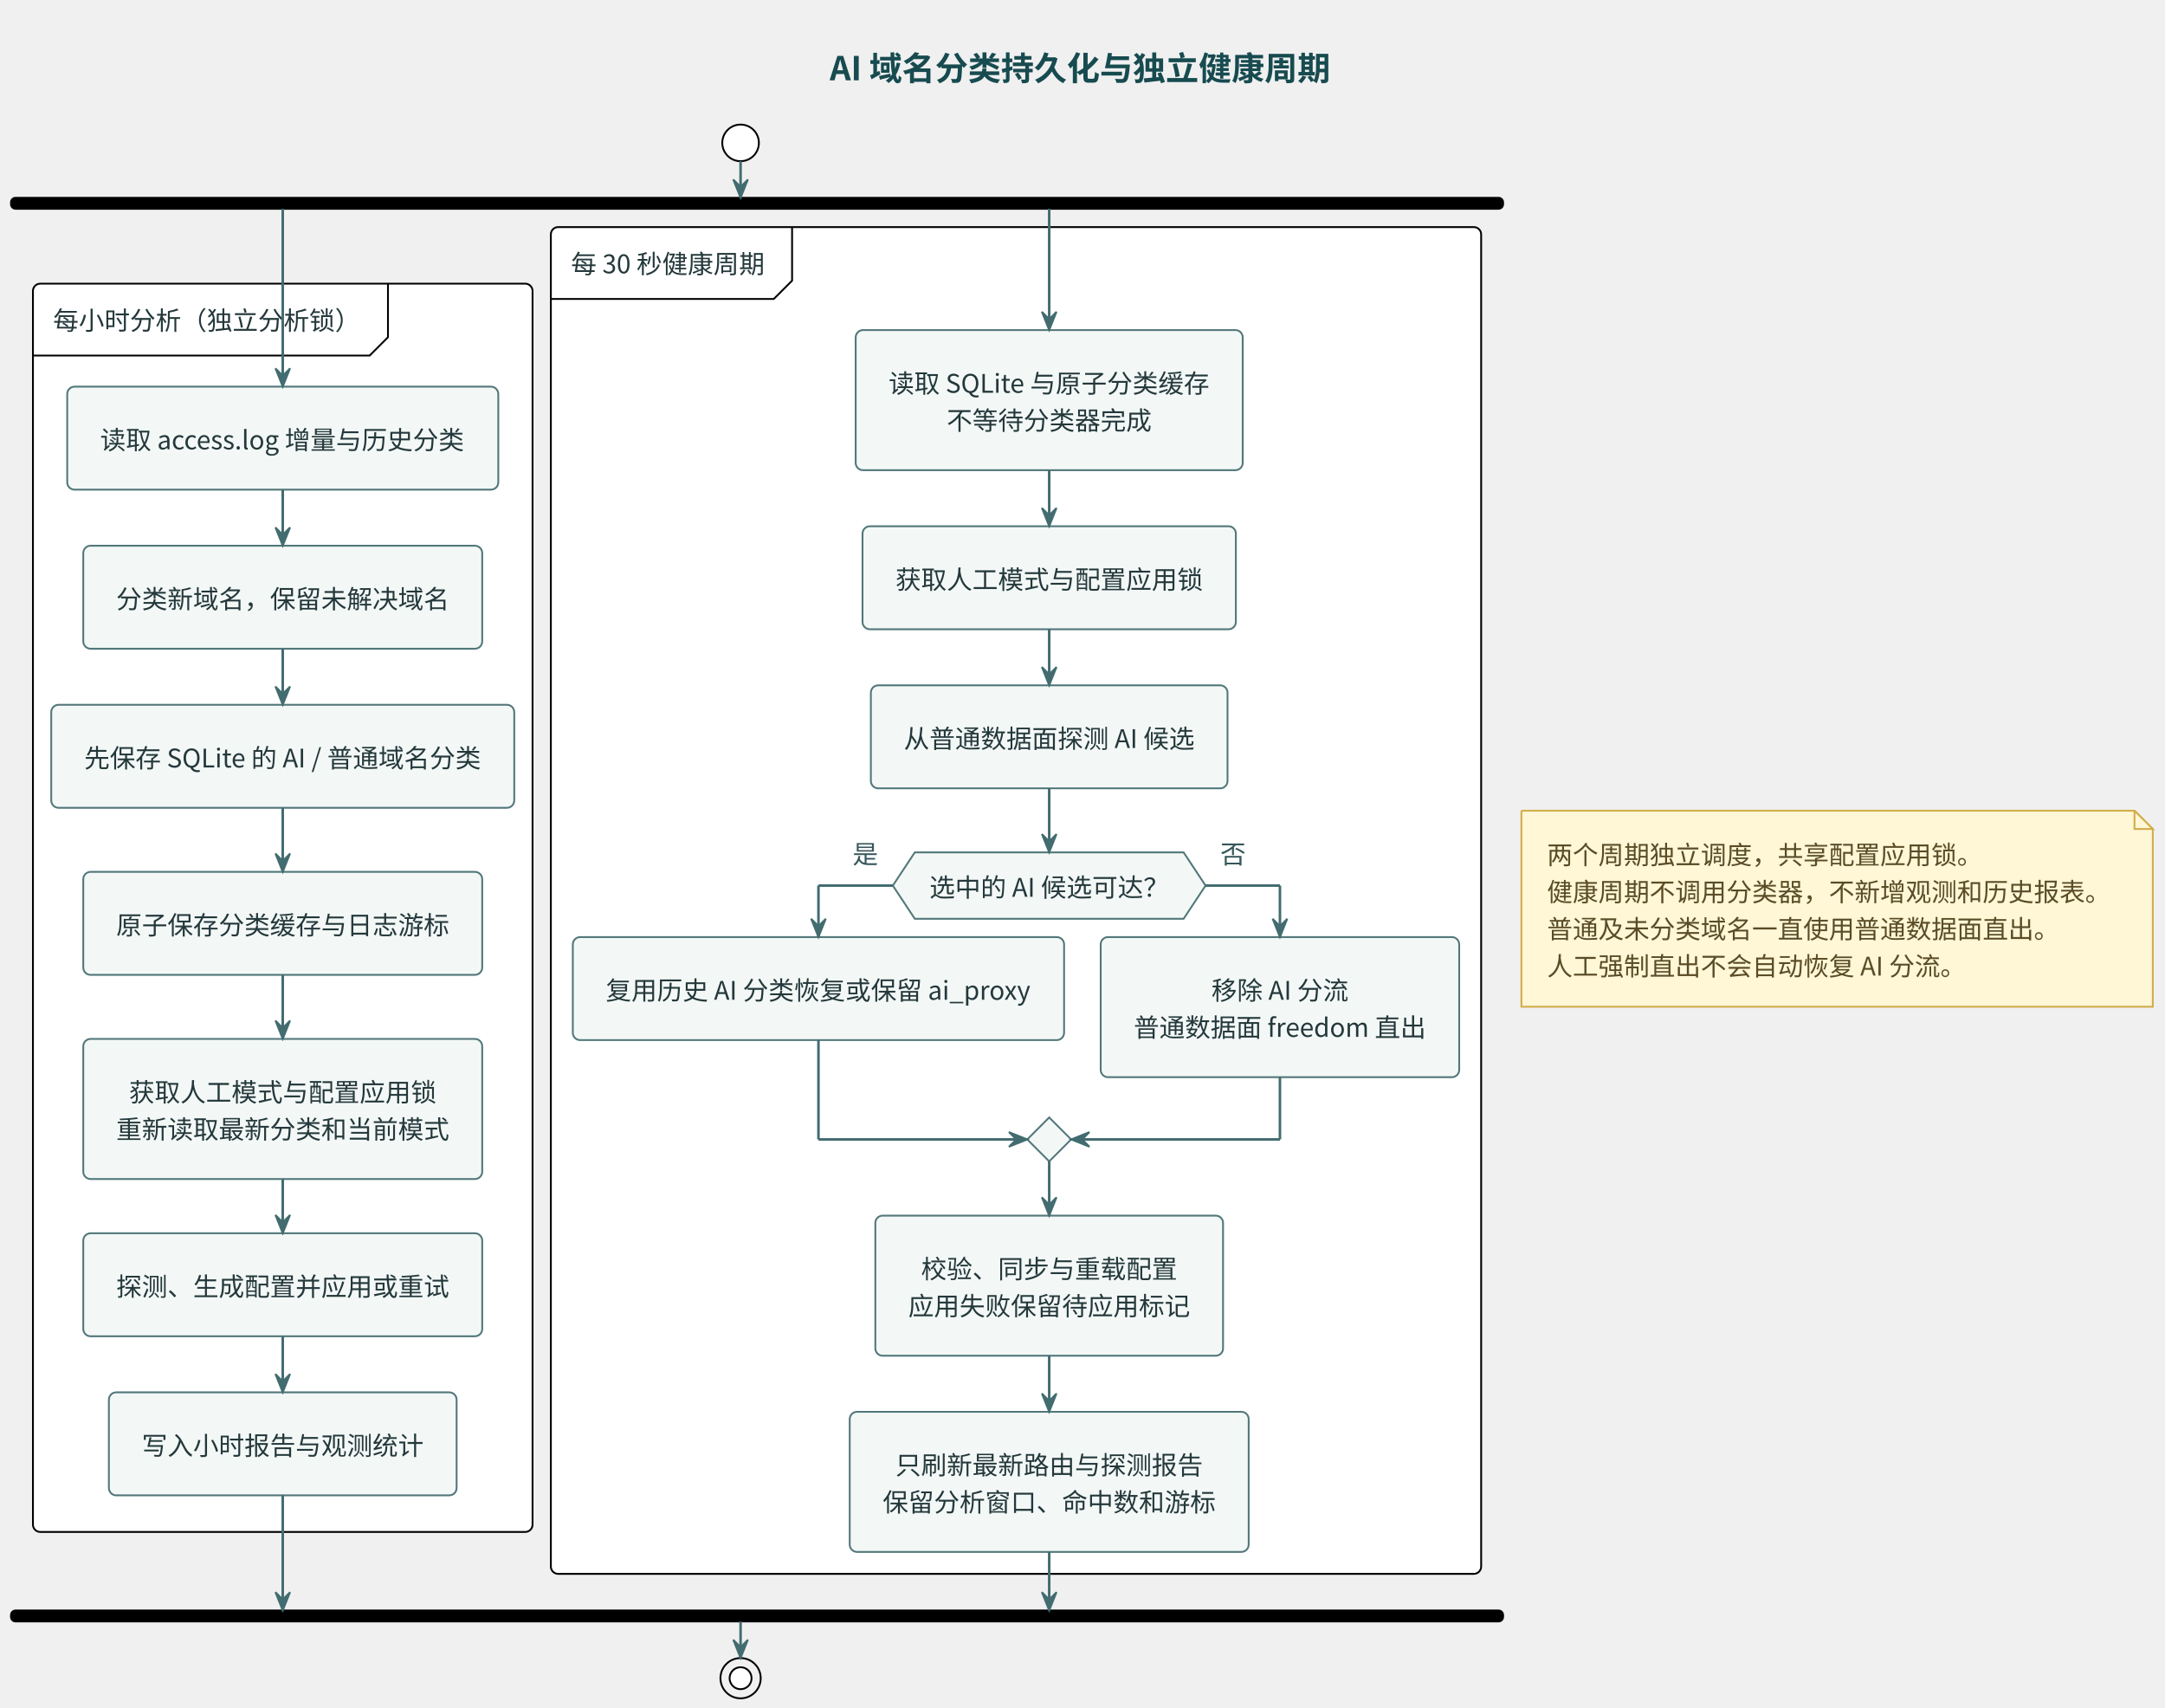
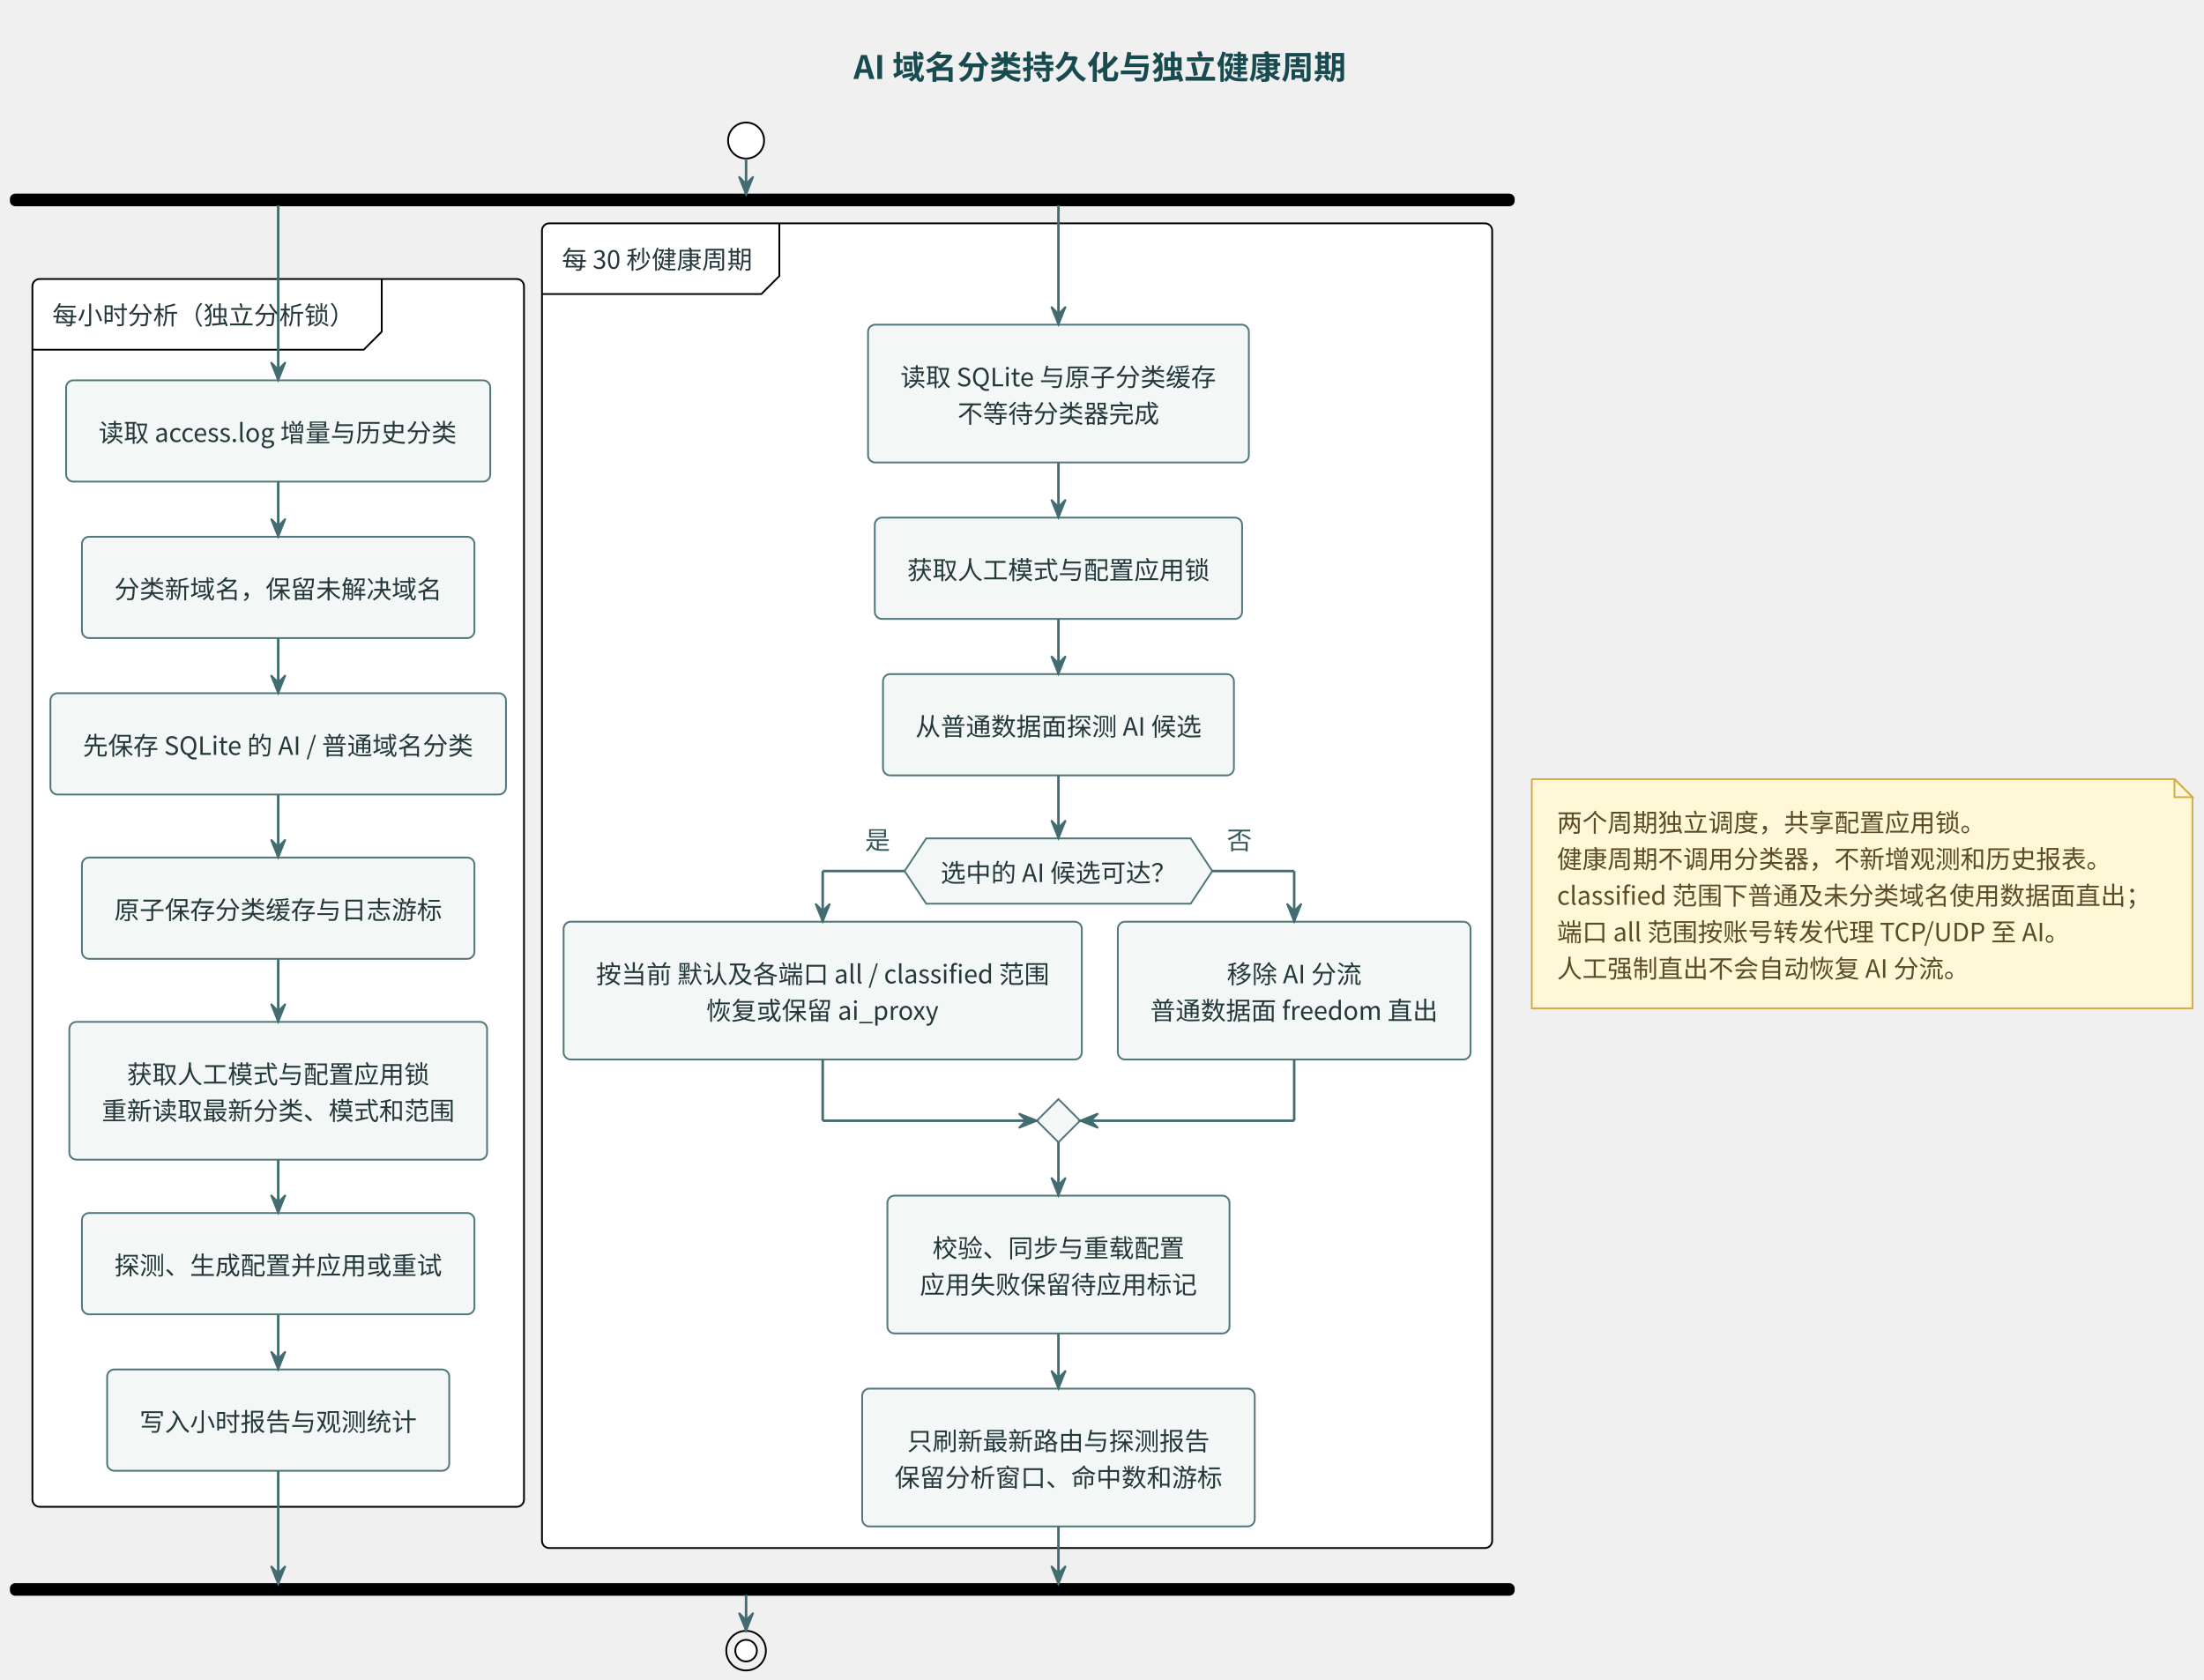
- <svg xmlns="http://www.w3.org/2000/svg" contentStyleType="text/css" data-diagram-type="ACTIVITY" height="933px" preserveAspectRatio="none" style="width:1183px;height:933px;background:#FFFFFF;" version="1.1" viewBox="0 0 1183 933" width="1183px" zoomAndPan="magnify">
+ <svg xmlns="http://www.w3.org/2000/svg" contentStyleType="text/css" data-diagram-type="ACTIVITY" height="933px" preserveAspectRatio="none" style="width:1224px;height:933px;background:#FFFFFF;" version="1.1" viewBox="0 0 1224 933" width="1224px" zoomAndPan="magnify">
  <defs />
  <g>
    <g class="title" data-source-line="2">
-       <text fill="#174B50" font-family="Noto Sans CJK SC" font-size="18" font-weight="bold" lengthAdjust="spacing" textLength="273.562" x="453.385" y="43.88">AI 域名分类持久化与独立健康周期</text>
+       <text fill="#174B50" font-family="Noto Sans CJK SC" font-size="18" font-weight="bold" lengthAdjust="spacing" textLength="273.562" x="474.021" y="43.88">AI 域名分类持久化与独立健康周期</text>
    </g>
-     <ellipse cx="404.667" cy="78.064" fill="#FFFFFF" rx="10" ry="10" style="stroke:#000000;stroke-width:1;" />
-     <path d="M831.333,442.923 L831.333,550.011 L1176.332,550.011 L1176.332,452.923 L1166.332,442.923 L831.333,442.923" fill="#FFF7D6" style="stroke:#D2AD4A;stroke-width:1;" />
-     <path d="M1166.332,442.923 L1166.332,452.923 L1176.332,452.923 L1166.332,442.923" fill="#FFF7D6" style="stroke:#D2AD4A;stroke-width:1;" />
-     <text fill="#594C26" font-family="Noto Sans CJK SC" font-size="14" lengthAdjust="spacing" textLength="237.999" x="845.333" y="472.163">两个周期独立调度，共享配置应用锁。</text>
-     <text fill="#594C26" font-family="Noto Sans CJK SC" font-size="14" lengthAdjust="spacing" textLength="307.999" x="845.333" y="492.435">健康周期不调用分类器，不新增观测和历史报表。</text>
-     <text fill="#594C26" font-family="Noto Sans CJK SC" font-size="14" lengthAdjust="spacing" textLength="279.999" x="845.333" y="512.707">普通及未分类域名一直使用普通数据面直出。</text>
-     <text fill="#594C26" font-family="Noto Sans CJK SC" font-size="14" lengthAdjust="spacing" textLength="228.885" x="845.333" y="532.979">人工强制直出不会自动恢复 AI 分流。</text>
-     <rect fill="#000000" height="6" rx="2.5" ry="2.5" style="stroke:#000000;stroke-width:1;" width="815.333" x="6" y="108.064" />
+     <ellipse cx="414.341" cy="78.064" fill="#FFFFFF" rx="10" ry="10" style="stroke:#000000;stroke-width:1;" />
+     <path d="M850.681,432.787 L850.681,560.147 L1217.604,560.147 L1217.604,442.787 L1207.604,432.787 L850.681,432.787" fill="#FFF7D6" style="stroke:#D2AD4A;stroke-width:1;" />
+     <path d="M1207.604,432.787 L1207.604,442.787 L1217.604,442.787 L1207.604,432.787" fill="#FFF7D6" style="stroke:#D2AD4A;stroke-width:1;" />
+     <text fill="#594C26" font-family="Noto Sans CJK SC" font-size="14" lengthAdjust="spacing" textLength="237.999" x="864.681" y="462.027">两个周期独立调度，共享配置应用锁。</text>
+     <text fill="#594C26" font-family="Noto Sans CJK SC" font-size="14" lengthAdjust="spacing" textLength="307.999" x="864.681" y="482.299">健康周期不调用分类器，不新增观测和历史报表。</text>
+     <text fill="#594C26" font-family="Noto Sans CJK SC" font-size="14" lengthAdjust="spacing" textLength="329.923" x="864.681" y="502.571">classified 范围下普通及未分类域名使用数据面直出；</text>
+     <text fill="#594C26" font-family="Noto Sans CJK SC" font-size="14" lengthAdjust="spacing" textLength="286.383" x="864.681" y="522.843">端口 all 范围按账号转发代理 TCP/UDP 至 AI。</text>
+     <text fill="#594C26" font-family="Noto Sans CJK SC" font-size="14" lengthAdjust="spacing" textLength="228.885" x="864.681" y="543.115">人工强制直出不会自动恢复 AI 分流。</text>
+     <rect fill="#000000" height="6" rx="2.5" ry="2.5" style="stroke:#000000;stroke-width:1;" width="834.681" x="6" y="108.064" />
    <rect fill="#FFFFFF" height="681.991" rx="4" ry="4" style="stroke:#000000;stroke-width:1;" width="272.999" x="18" y="154.972" />
    <path d="M211.999,154.972 L211.999,184.244 L201.999,194.244 L18,194.244" fill="none" style="stroke:#000000;stroke-width:1;" />
    <text fill="#24383B" font-family="Noto Sans CJK SC" font-size="14" lengthAdjust="spacing" textLength="167.999" x="29" y="180.212">每小时分析（独立分析锁）</text>
    <rect fill="#F3F8F6" height="56.272" rx="4" ry="4" style="stroke:#52777A;stroke-width:1;" width="235.541" x="36.729" y="211.244" />
    <text fill="#24383B" font-family="Noto Sans CJK SC" font-size="14" lengthAdjust="spacing" textLength="199.541" x="54.729" y="245.483">读取 access.log 增量与历史分类</text>
    <rect fill="#F3F8F6" height="56.272" rx="4" ry="4" style="stroke:#52777A;stroke-width:1;" width="217.999" x="45.5" y="298.151" />
    <text fill="#24383B" font-family="Noto Sans CJK SC" font-size="14" lengthAdjust="spacing" textLength="181.999" x="63.5" y="332.391">分类新域名，保留未解决域名</text>
    <rect fill="#F3F8F6" height="56.272" rx="4" ry="4" style="stroke:#52777A;stroke-width:1;" width="252.999" x="28" y="385.059" />
    <text fill="#24383B" font-family="Noto Sans CJK SC" font-size="14" lengthAdjust="spacing" textLength="216.999" x="46" y="419.299">先保存 SQLite 的 AI / 普通域名分类</text>
    <rect fill="#F3F8F6" height="56.272" rx="4" ry="4" style="stroke:#52777A;stroke-width:1;" width="217.999" x="45.5" y="476.331" />
    <text fill="#24383B" font-family="Noto Sans CJK SC" font-size="14" lengthAdjust="spacing" textLength="181.999" x="63.5" y="510.571">原子保存分类缓存与日志游标</text>
-     <rect fill="#F3F8F6" height="76.544" rx="4" ry="4" style="stroke:#52777A;stroke-width:1;" width="217.999" x="45.5" y="567.603" />
+     <rect fill="#F3F8F6" height="76.544" rx="4" ry="4" style="stroke:#52777A;stroke-width:1;" width="231.999" x="38.5" y="567.603" />
    <text fill="#24383B" font-family="Noto Sans CJK SC" font-size="14" lengthAdjust="spacing" textLength="167.999" x="70.5" y="601.843">获取人工模式与配置应用锁</text>
-     <text fill="#24383B" font-family="Noto Sans CJK SC" font-size="14" lengthAdjust="spacing" textLength="181.999" x="63.5" y="622.115">重新读取最新分类和当前模式</text>
+     <text fill="#24383B" font-family="Noto Sans CJK SC" font-size="14" lengthAdjust="spacing" textLength="195.999" x="56.5" y="622.115">重新读取最新分类、模式和范围</text>
    <rect fill="#F3F8F6" height="56.272" rx="4" ry="4" style="stroke:#52777A;stroke-width:1;" width="217.999" x="45.5" y="673.783" />
    <text fill="#24383B" font-family="Noto Sans CJK SC" font-size="14" lengthAdjust="spacing" textLength="181.999" x="63.5" y="708.023">探测、生成配置并应用或重试</text>
    <rect fill="#F3F8F6" height="56.272" rx="4" ry="4" style="stroke:#52777A;stroke-width:1;" width="189.999" x="59.5" y="760.691" />
    <text fill="#24383B" font-family="Noto Sans CJK SC" font-size="14" lengthAdjust="spacing" textLength="153.999" x="77.5" y="794.931">写入小时报告与观测统计</text>
-     <rect fill="#FFFFFF" height="735.807" rx="4" ry="4" style="stroke:#000000;stroke-width:1;" width="508.334" x="300.999" y="124.064" />
+     <rect fill="#FFFFFF" height="735.807" rx="4" ry="4" style="stroke:#000000;stroke-width:1;" width="527.682" x="300.999" y="124.064" />
    <path d="M432.811,124.064 L432.811,153.336 L422.811,163.336 L300.999,163.336" fill="none" style="stroke:#000000;stroke-width:1;" />
    <text fill="#24383B" font-family="Noto Sans CJK SC" font-size="14" lengthAdjust="spacing" textLength="105.812" x="311.999" y="149.304">每 30 秒健康周期</text>
-     <rect fill="#F3F8F6" height="76.544" rx="4" ry="4" style="stroke:#52777A;stroke-width:1;" width="211.489" x="467.559" y="180.336" />
-     <text fill="#24383B" font-family="Noto Sans CJK SC" font-size="14" lengthAdjust="spacing" textLength="175.489" x="485.559" y="214.576">读取 SQLite 与原子分类缓存</text>
-     <text fill="#24383B" font-family="Noto Sans CJK SC" font-size="14" lengthAdjust="spacing" textLength="111.999" x="517.303" y="234.848">不等待分类器完成</text>
-     <rect fill="#F3F8F6" height="56.272" rx="4" ry="4" style="stroke:#52777A;stroke-width:1;" width="203.999" x="471.303" y="287.515" />
-     <text fill="#24383B" font-family="Noto Sans CJK SC" font-size="14" lengthAdjust="spacing" textLength="167.999" x="489.303" y="321.755">获取人工模式与配置应用锁</text>
-     <rect fill="#F3F8F6" height="56.272" rx="4" ry="4" style="stroke:#52777A;stroke-width:1;" width="194.885" x="475.861" y="374.423" />
-     <text fill="#24383B" font-family="Noto Sans CJK SC" font-size="14" lengthAdjust="spacing" textLength="158.885" x="493.861" y="408.663">从普通数据面探测 AI 候选</text>
-     <polygon fill="#F3F8F6" points="499.861,465.695,646.746,465.695,658.746,483.831,646.746,501.967,499.861,501.967,487.861,483.831,499.861,465.695" style="stroke:#52777A;stroke-width:1;" />
-     <text fill="#24383B" font-family="Noto Sans CJK SC" font-size="14" lengthAdjust="spacing" textLength="130.885" x="507.861" y="489.935">选中的 AI 候选可达？</text>
-     <text fill="#36575B" font-family="Noto Sans CJK SC" font-size="14" lengthAdjust="spacing" textLength="14" x="465.861" y="471.799">是</text>
-     <text fill="#36575B" font-family="Noto Sans CJK SC" font-size="14" lengthAdjust="spacing" textLength="14" x="666.746" y="471.799">否</text>
-     <rect fill="#F3F8F6" height="56.272" rx="4" ry="4" style="stroke:#52777A;stroke-width:1;" width="268.441" x="312.999" y="511.967" />
-     <text fill="#24383B" font-family="Noto Sans CJK SC" font-size="14" lengthAdjust="spacing" textLength="232.441" x="330.999" y="546.207">复用历史 AI 分类恢复或保留 ai_proxy</text>
-     <rect fill="#F3F8F6" height="76.544" rx="4" ry="4" style="stroke:#52777A;stroke-width:1;" width="195.893" x="601.44" y="511.967" />
-     <text fill="#24383B" font-family="Noto Sans CJK SC" font-size="14" lengthAdjust="spacing" textLength="74.886" x="661.944" y="546.207">移除 AI 分流</text>
-     <text fill="#24383B" font-family="Noto Sans CJK SC" font-size="14" lengthAdjust="spacing" textLength="159.893" x="619.44" y="566.479">普通数据面 freedom 直出</text>
-     <polygon fill="#F3F8F6" points="573.303,610.511,585.303,622.511,573.303,634.511,561.303,622.511,573.303,610.511" style="stroke:#52777A;stroke-width:1;" />
-     <rect fill="#F3F8F6" height="76.544" rx="4" ry="4" style="stroke:#52777A;stroke-width:1;" width="189.999" x="478.303" y="664.147" />
-     <text fill="#24383B" font-family="Noto Sans CJK SC" font-size="14" lengthAdjust="spacing" textLength="139.999" x="503.303" y="698.387">校验、同步与重载配置</text>
-     <text fill="#24383B" font-family="Noto Sans CJK SC" font-size="14" lengthAdjust="spacing" textLength="153.999" x="496.303" y="718.659">应用失败保留待应用标记</text>
-     <rect fill="#F3F8F6" height="76.544" rx="4" ry="4" style="stroke:#52777A;stroke-width:1;" width="217.999" x="464.304" y="771.327" />
-     <text fill="#24383B" font-family="Noto Sans CJK SC" font-size="14" lengthAdjust="spacing" textLength="167.999" x="489.303" y="805.567">只刷新最新路由与探测报告</text>
-     <text fill="#24383B" font-family="Noto Sans CJK SC" font-size="14" lengthAdjust="spacing" textLength="181.999" x="482.304" y="825.839">保留分析窗口、命中数和游标</text>
-     <rect fill="#000000" height="6" rx="2.5" ry="2.5" style="stroke:#000000;stroke-width:1;" width="815.333" x="6" y="879.871" />
-     <ellipse cx="404.667" cy="916.871" fill="none" rx="11" ry="11" style="stroke:#000000;stroke-width:1;" />
-     <ellipse cx="404.667" cy="916.871" fill="#FFFFFF" rx="6" ry="6" style="stroke:#000000;stroke-width:1;" />
+     <rect fill="#F3F8F6" height="76.544" rx="4" ry="4" style="stroke:#52777A;stroke-width:1;" width="211.489" x="482.07" y="180.336" />
+     <text fill="#24383B" font-family="Noto Sans CJK SC" font-size="14" lengthAdjust="spacing" textLength="175.489" x="500.07" y="214.576">读取 SQLite 与原子分类缓存</text>
+     <text fill="#24383B" font-family="Noto Sans CJK SC" font-size="14" lengthAdjust="spacing" textLength="111.999" x="531.814" y="234.848">不等待分类器完成</text>
+     <rect fill="#F3F8F6" height="56.272" rx="4" ry="4" style="stroke:#52777A;stroke-width:1;" width="203.999" x="485.815" y="287.515" />
+     <text fill="#24383B" font-family="Noto Sans CJK SC" font-size="14" lengthAdjust="spacing" textLength="167.999" x="503.815" y="321.755">获取人工模式与配置应用锁</text>
+     <rect fill="#F3F8F6" height="56.272" rx="4" ry="4" style="stroke:#52777A;stroke-width:1;" width="194.885" x="490.372" y="374.423" />
+     <text fill="#24383B" font-family="Noto Sans CJK SC" font-size="14" lengthAdjust="spacing" textLength="158.885" x="508.372" y="408.663">从普通数据面探测 AI 候选</text>
+     <polygon fill="#F3F8F6" points="514.371,465.695,661.257,465.695,673.257,483.831,661.257,501.967,514.371,501.967,502.371,483.831,514.371,465.695" style="stroke:#52777A;stroke-width:1;" />
+     <text fill="#24383B" font-family="Noto Sans CJK SC" font-size="14" lengthAdjust="spacing" textLength="130.885" x="522.371" y="489.935">选中的 AI 候选可达？</text>
+     <text fill="#36575B" font-family="Noto Sans CJK SC" font-size="14" lengthAdjust="spacing" textLength="14" x="480.372" y="471.799">是</text>
+     <text fill="#36575B" font-family="Noto Sans CJK SC" font-size="14" lengthAdjust="spacing" textLength="14" x="681.257" y="471.799">否</text>
+     <rect fill="#F3F8F6" height="76.544" rx="4" ry="4" style="stroke:#52777A;stroke-width:1;" width="287.789" x="312.999" y="511.967" />
+     <text fill="#24383B" font-family="Noto Sans CJK SC" font-size="14" lengthAdjust="spacing" textLength="251.789" x="330.999" y="546.207">按当前 默认及各端口 all / classified 范围</text>
+     <text fill="#24383B" font-family="Noto Sans CJK SC" font-size="14" lengthAdjust="spacing" textLength="129.555" x="392.116" y="566.479">恢复或保留 ai_proxy</text>
+     <rect fill="#F3F8F6" height="76.544" rx="4" ry="4" style="stroke:#52777A;stroke-width:1;" width="195.893" x="620.788" y="511.967" />
+     <text fill="#24383B" font-family="Noto Sans CJK SC" font-size="14" lengthAdjust="spacing" textLength="74.886" x="681.292" y="546.207">移除 AI 分流</text>
+     <text fill="#24383B" font-family="Noto Sans CJK SC" font-size="14" lengthAdjust="spacing" textLength="159.893" x="638.788" y="566.479">普通数据面 freedom 直出</text>
+     <polygon fill="#F3F8F6" points="587.814,610.511,599.814,622.511,587.814,634.511,575.814,622.511,587.814,610.511" style="stroke:#52777A;stroke-width:1;" />
+     <rect fill="#F3F8F6" height="76.544" rx="4" ry="4" style="stroke:#52777A;stroke-width:1;" width="189.999" x="492.815" y="664.147" />
+     <text fill="#24383B" font-family="Noto Sans CJK SC" font-size="14" lengthAdjust="spacing" textLength="139.999" x="517.814" y="698.387">校验、同步与重载配置</text>
+     <text fill="#24383B" font-family="Noto Sans CJK SC" font-size="14" lengthAdjust="spacing" textLength="153.999" x="510.815" y="718.659">应用失败保留待应用标记</text>
+     <rect fill="#F3F8F6" height="76.544" rx="4" ry="4" style="stroke:#52777A;stroke-width:1;" width="217.999" x="478.815" y="771.327" />
+     <text fill="#24383B" font-family="Noto Sans CJK SC" font-size="14" lengthAdjust="spacing" textLength="167.999" x="503.815" y="805.567">只刷新最新路由与探测报告</text>
+     <text fill="#24383B" font-family="Noto Sans CJK SC" font-size="14" lengthAdjust="spacing" textLength="181.999" x="496.815" y="825.839">保留分析窗口、命中数和游标</text>
+     <rect fill="#000000" height="6" rx="2.5" ry="2.5" style="stroke:#000000;stroke-width:1;" width="834.681" x="6" y="879.871" />
+     <ellipse cx="414.341" cy="916.871" fill="none" rx="11" ry="11" style="stroke:#000000;stroke-width:1;" />
+     <ellipse cx="414.341" cy="916.871" fill="#FFFFFF" rx="6" ry="6" style="stroke:#000000;stroke-width:1;" />
    <line style="stroke:#426C70;stroke-width:1.4;" x1="154.5" x2="154.5" y1="267.515" y2="298.151" />
    <polygon fill="#426C70" points="150.5,288.151,154.5,298.151,158.5,288.151,154.5,292.151" style="stroke:#426C70;stroke-width:1;" />
    <line style="stroke:#426C70;stroke-width:1.4;" x1="154.5" x2="154.5" y1="354.423" y2="385.059" />
    <polygon fill="#426C70" points="150.5,375.059,154.5,385.059,158.5,375.059,154.5,379.059" style="stroke:#426C70;stroke-width:1;" />
    <line style="stroke:#426C70;stroke-width:1.4;" x1="154.5" x2="154.5" y1="441.331" y2="476.331" />
    <polygon fill="#426C70" points="150.5,466.331,154.5,476.331,158.5,466.331,154.5,470.331" style="stroke:#426C70;stroke-width:1;" />
    <line style="stroke:#426C70;stroke-width:1.4;" x1="154.5" x2="154.5" y1="532.603" y2="567.603" />
    <polygon fill="#426C70" points="150.5,557.603,154.5,567.603,158.5,557.603,154.5,561.603" style="stroke:#426C70;stroke-width:1;" />
    <line style="stroke:#426C70;stroke-width:1.4;" x1="154.5" x2="154.5" y1="644.147" y2="673.783" />
    <polygon fill="#426C70" points="150.5,663.783,154.5,673.783,158.5,663.783,154.5,667.783" style="stroke:#426C70;stroke-width:1;" />
    <line style="stroke:#426C70;stroke-width:1.4;" x1="154.5" x2="154.5" y1="730.055" y2="760.691" />
    <polygon fill="#426C70" points="150.5,750.691,154.5,760.691,158.5,750.691,154.5,754.691" style="stroke:#426C70;stroke-width:1;" />
-     <line style="stroke:#426C70;stroke-width:1.4;" x1="573.303" x2="573.303" y1="256.88" y2="287.515" />
-     <polygon fill="#426C70" points="569.303,277.515,573.303,287.515,577.303,277.515,573.303,281.515" style="stroke:#426C70;stroke-width:1;" />
-     <line style="stroke:#426C70;stroke-width:1.4;" x1="573.303" x2="573.303" y1="343.787" y2="374.423" />
-     <polygon fill="#426C70" points="569.303,364.423,573.303,374.423,577.303,364.423,573.303,368.423" style="stroke:#426C70;stroke-width:1;" />
-     <line style="stroke:#426C70;stroke-width:1.4;" x1="487.861" x2="447.22" y1="483.831" y2="483.831" />
-     <line style="stroke:#426C70;stroke-width:1.4;" x1="447.22" x2="447.22" y1="483.831" y2="511.967" />
-     <polygon fill="#426C70" points="443.22,501.967,447.22,511.967,451.22,501.967,447.22,505.967" style="stroke:#426C70;stroke-width:1;" />
-     <line style="stroke:#426C70;stroke-width:1.4;" x1="658.746" x2="699.387" y1="483.831" y2="483.831" />
-     <line style="stroke:#426C70;stroke-width:1.4;" x1="699.387" x2="699.387" y1="483.831" y2="511.967" />
-     <polygon fill="#426C70" points="695.387,501.967,699.387,511.967,703.387,501.967,699.387,505.967" style="stroke:#426C70;stroke-width:1;" />
-     <line style="stroke:#426C70;stroke-width:1.4;" x1="447.22" x2="447.22" y1="568.239" y2="622.511" />
-     <line style="stroke:#426C70;stroke-width:1.4;" x1="447.22" x2="561.303" y1="622.511" y2="622.511" />
-     <polygon fill="#426C70" points="551.303,618.511,561.303,622.511,551.303,626.511,555.303,622.511" style="stroke:#426C70;stroke-width:1;" />
-     <line style="stroke:#426C70;stroke-width:1.4;" x1="699.387" x2="699.387" y1="588.511" y2="622.511" />
-     <line style="stroke:#426C70;stroke-width:1.4;" x1="699.387" x2="585.303" y1="622.511" y2="622.511" />
-     <polygon fill="#426C70" points="595.303,618.511,585.303,622.511,595.303,626.511,591.303,622.511" style="stroke:#426C70;stroke-width:1;" />
-     <line style="stroke:#426C70;stroke-width:1.4;" x1="573.303" x2="573.303" y1="430.695" y2="465.695" />
-     <polygon fill="#426C70" points="569.303,455.695,573.303,465.695,577.303,455.695,573.303,459.695" style="stroke:#426C70;stroke-width:1;" />
-     <line style="stroke:#426C70;stroke-width:1.4;" x1="573.303" x2="573.303" y1="634.511" y2="664.147" />
-     <polygon fill="#426C70" points="569.303,654.147,573.303,664.147,577.303,654.147,573.303,658.147" style="stroke:#426C70;stroke-width:1;" />
-     <line style="stroke:#426C70;stroke-width:1.4;" x1="573.303" x2="573.303" y1="740.691" y2="771.327" />
-     <polygon fill="#426C70" points="569.303,761.327,573.303,771.327,577.303,761.327,573.303,765.327" style="stroke:#426C70;stroke-width:1;" />
+     <line style="stroke:#426C70;stroke-width:1.4;" x1="587.814" x2="587.814" y1="256.88" y2="287.515" />
+     <polygon fill="#426C70" points="583.814,277.515,587.814,287.515,591.814,277.515,587.814,281.515" style="stroke:#426C70;stroke-width:1;" />
+     <line style="stroke:#426C70;stroke-width:1.4;" x1="587.814" x2="587.814" y1="343.787" y2="374.423" />
+     <polygon fill="#426C70" points="583.814,364.423,587.814,374.423,591.814,364.423,587.814,368.423" style="stroke:#426C70;stroke-width:1;" />
+     <line style="stroke:#426C70;stroke-width:1.4;" x1="502.371" x2="456.894" y1="483.831" y2="483.831" />
+     <line style="stroke:#426C70;stroke-width:1.4;" x1="456.894" x2="456.894" y1="483.831" y2="511.967" />
+     <polygon fill="#426C70" points="452.894,501.967,456.894,511.967,460.894,501.967,456.894,505.967" style="stroke:#426C70;stroke-width:1;" />
+     <line style="stroke:#426C70;stroke-width:1.4;" x1="673.257" x2="718.735" y1="483.831" y2="483.831" />
+     <line style="stroke:#426C70;stroke-width:1.4;" x1="718.735" x2="718.735" y1="483.831" y2="511.967" />
+     <polygon fill="#426C70" points="714.735,501.967,718.735,511.967,722.735,501.967,718.735,505.967" style="stroke:#426C70;stroke-width:1;" />
+     <line style="stroke:#426C70;stroke-width:1.4;" x1="456.894" x2="456.894" y1="588.511" y2="622.511" />
+     <line style="stroke:#426C70;stroke-width:1.4;" x1="456.894" x2="575.814" y1="622.511" y2="622.511" />
+     <polygon fill="#426C70" points="565.814,618.511,575.814,622.511,565.814,626.511,569.814,622.511" style="stroke:#426C70;stroke-width:1;" />
+     <line style="stroke:#426C70;stroke-width:1.4;" x1="718.735" x2="718.735" y1="588.511" y2="622.511" />
+     <line style="stroke:#426C70;stroke-width:1.4;" x1="718.735" x2="599.814" y1="622.511" y2="622.511" />
+     <polygon fill="#426C70" points="609.814,618.511,599.814,622.511,609.814,626.511,605.814,622.511" style="stroke:#426C70;stroke-width:1;" />
+     <line style="stroke:#426C70;stroke-width:1.4;" x1="587.814" x2="587.814" y1="430.695" y2="465.695" />
+     <polygon fill="#426C70" points="583.814,455.695,587.814,465.695,591.814,455.695,587.814,459.695" style="stroke:#426C70;stroke-width:1;" />
+     <line style="stroke:#426C70;stroke-width:1.4;" x1="587.814" x2="587.814" y1="634.511" y2="664.147" />
+     <polygon fill="#426C70" points="583.814,654.147,587.814,664.147,591.814,654.147,587.814,658.147" style="stroke:#426C70;stroke-width:1;" />
+     <line style="stroke:#426C70;stroke-width:1.4;" x1="587.814" x2="587.814" y1="740.691" y2="771.327" />
+     <polygon fill="#426C70" points="583.814,761.327,587.814,771.327,591.814,761.327,587.814,765.327" style="stroke:#426C70;stroke-width:1;" />
    <line style="stroke:#426C70;stroke-width:1.4;" x1="154.5" x2="154.5" y1="114.064" y2="211.244" />
    <polygon fill="#426C70" points="150.5,201.244,154.5,211.244,158.5,201.244,154.5,205.244" style="stroke:#426C70;stroke-width:1;" />
-     <line style="stroke:#426C70;stroke-width:1.4;" x1="573.303" x2="573.303" y1="114.064" y2="180.336" />
-     <polygon fill="#426C70" points="569.303,170.336,573.303,180.336,577.303,170.336,573.303,174.336" style="stroke:#426C70;stroke-width:1;" />
+     <line style="stroke:#426C70;stroke-width:1.4;" x1="587.814" x2="587.814" y1="114.064" y2="180.336" />
+     <polygon fill="#426C70" points="583.814,170.336,587.814,180.336,591.814,170.336,587.814,174.336" style="stroke:#426C70;stroke-width:1;" />
    <line style="stroke:#426C70;stroke-width:1.4;" x1="154.5" x2="154.5" y1="816.963" y2="879.871" />
    <polygon fill="#426C70" points="150.5,869.871,154.5,879.871,158.5,869.871,154.5,873.871" style="stroke:#426C70;stroke-width:1;" />
-     <line style="stroke:#426C70;stroke-width:1.4;" x1="573.303" x2="573.303" y1="847.871" y2="879.871" />
-     <polygon fill="#426C70" points="569.303,869.871,573.303,879.871,577.303,869.871,573.303,873.871" style="stroke:#426C70;stroke-width:1;" />
-     <line style="stroke:#426C70;stroke-width:1.4;" x1="404.667" x2="404.667" y1="88.064" y2="108.064" />
-     <polygon fill="#426C70" points="400.667,98.064,404.667,108.064,408.667,98.064,404.667,102.064" style="stroke:#426C70;stroke-width:1;" />
-     <line style="stroke:#426C70;stroke-width:1.4;" x1="404.667" x2="404.667" y1="885.871" y2="905.871" />
-     <polygon fill="#426C70" points="400.667,895.871,404.667,905.871,408.667,895.871,404.667,899.871" style="stroke:#426C70;stroke-width:1;" />
+     <line style="stroke:#426C70;stroke-width:1.4;" x1="587.814" x2="587.814" y1="847.871" y2="879.871" />
+     <polygon fill="#426C70" points="583.814,869.871,587.814,879.871,591.814,869.871,587.814,873.871" style="stroke:#426C70;stroke-width:1;" />
+     <line style="stroke:#426C70;stroke-width:1.4;" x1="414.341" x2="414.341" y1="88.064" y2="108.064" />
+     <polygon fill="#426C70" points="410.341,98.064,414.341,108.064,418.341,98.064,414.341,102.064" style="stroke:#426C70;stroke-width:1;" />
+     <line style="stroke:#426C70;stroke-width:1.4;" x1="414.341" x2="414.341" y1="885.871" y2="905.871" />
+     <polygon fill="#426C70" points="410.341,895.871,414.341,905.871,418.341,895.871,414.341,899.871" style="stroke:#426C70;stroke-width:1;" />
  </g>
</svg>
